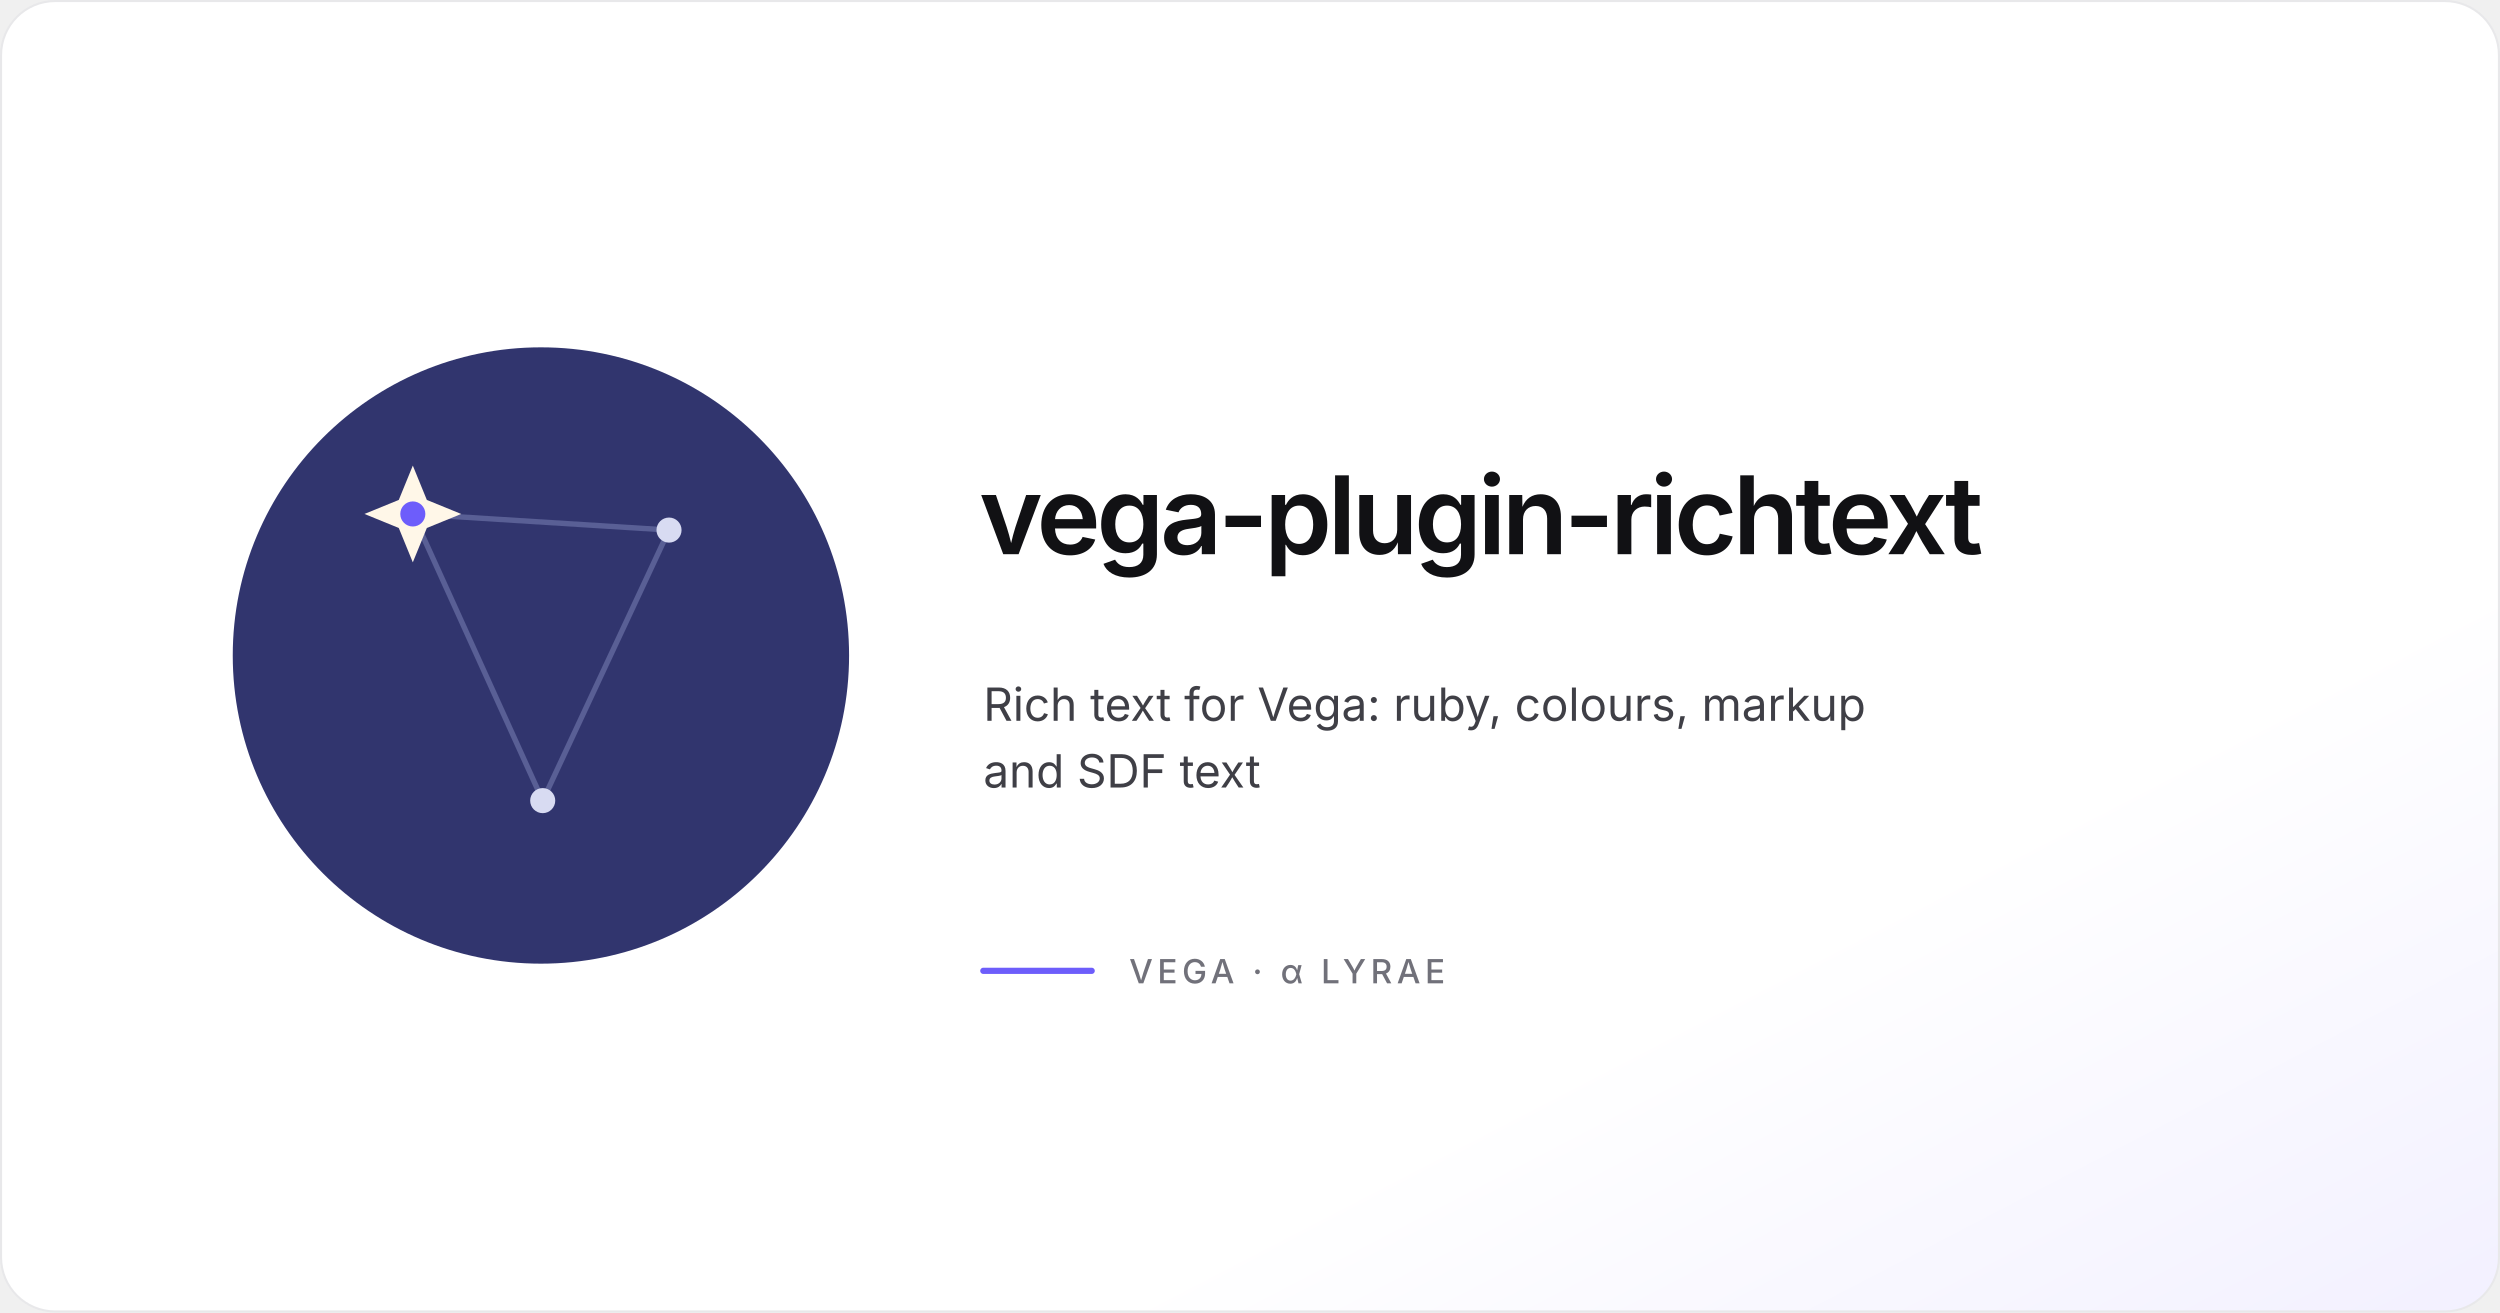
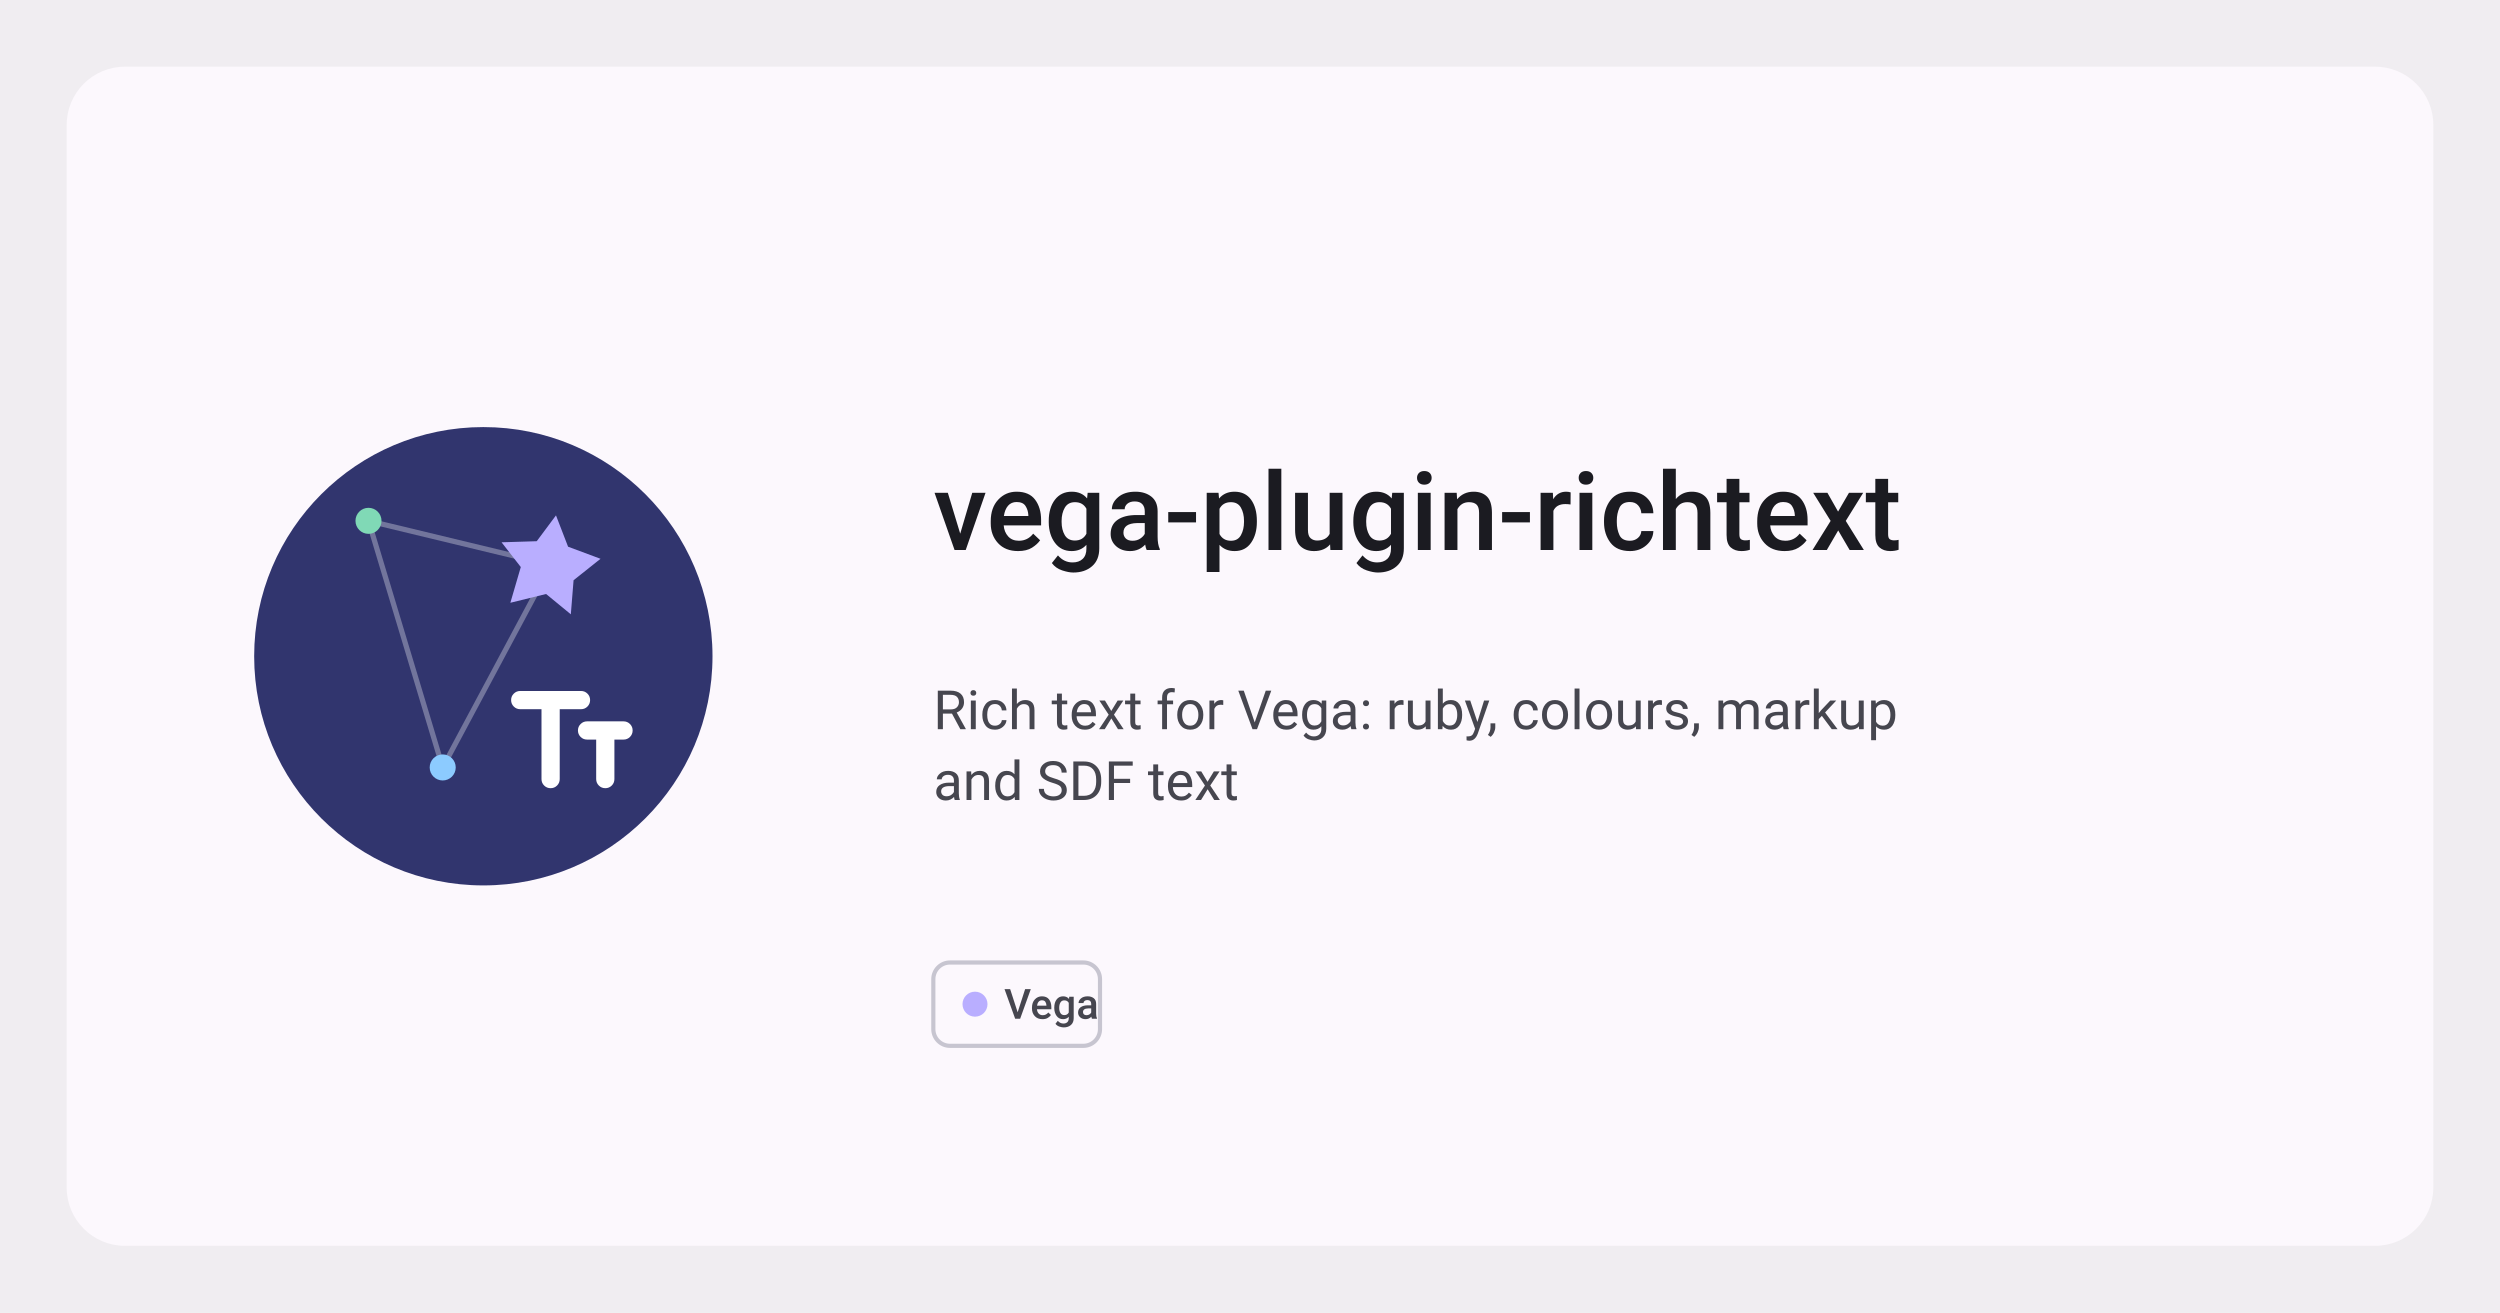
- <svg xmlns="http://www.w3.org/2000/svg" viewBox="0 0 1200 630" role="img" aria-label="vega-plugin-richtext">
-   <defs>
-     <linearGradient id="background" x1="0" y1="0" x2="1" y2="1">
-       <stop offset="0" stop-color="#FFFFFF" />
-       <stop offset=".72" stop-color="#FFFFFF" />
-       <stop offset="1" stop-color="#F2F0FF" />
-     </linearGradient>
-   </defs>
-   <rect x=".5" y=".5" width="1199" height="629" rx="26" fill="url(#background)" stroke="#E8E8EA" />
-   <g transform="translate(110 165) scale(.43)">
-     <circle cx="348" cy="348" r="344" fill="#31356E" />
-     <path d="M350 510L205 190L491 208Z" fill="none" stroke="#9AA2D4" stroke-width="6" opacity=".38" />
-     <path d="M205 136L220.66 174.34L259 190L220.66 205.66L205 244L189.34 205.66L151 190L189.34 174.34Z" fill="#FFF7E8" />
-     <circle cx="205" cy="190" r="14" fill="#6D5DFB" />
-     <circle cx="491" cy="208" r="14" fill="#D8DBF2" />
-     <circle cx="350" cy="510" r="14" fill="#D8DBF2" />
+ <svg xmlns="http://www.w3.org/2000/svg" viewBox="0 0 1200 630" role="img" aria-label="vega-plugin-richtext" font-family="Roboto, 'Noto Sans', sans-serif">
+   <rect width="1200" height="630" fill="#F0EDF1" />
+   <rect x="32" y="32" width="1136" height="566" rx="28" fill="#FCF8FD" />
+   <g transform="translate(112 195)">
+     <svg width="240" height="240" viewBox="0 0 192 192">
+       <circle cx="96" cy="96" r="88" fill="#31356E" />
+       <g stroke="#FFFFFF" stroke-opacity=".32" stroke-width="2" stroke-linecap="round">
+         <line x1="122.0" y1="60.9" x2="80.4" y2="138.7" />
+         <line x1="80.4" y1="138.7" x2="51.9" y2="44.0" />
+         <line x1="51.9" y1="44.0" x2="122.0" y2="60.9" />
+       </g>
+       <path transform="translate(88.22 -36.21) scale(0.21111)" d="M169 370L134 417L70 419L105 464L86 529L151 513L196 550L201 488L250 449L191 427Z" fill="#B9AEFF" />
+       <circle cx="80.4" cy="138.7" r="5" fill="#8CCBFF" />
+       <circle cx="51.9" cy="44.0" r="5" fill="#80D9B6" />
+       <g transform="translate(102.0 100.0) scale(2.3333)">
+         <path fill="#FFFFFF" d="M7.438 19.563Q7 19.125 7 18.5V7H3.5q-.625 0-1.062-.437T2 5.5t.438-1.062T3.5 4h10q.625 0 1.063.438T15 5.5t-.437 1.063T13.5 7H10v11.5q0 .625-.437 1.063T8.5 20t-1.062-.437m9 0Q16 19.125 16 18.5V12h-1.5q-.625 0-1.062-.437T13 10.5t.438-1.062T14.5 9h6q.625 0 1.063.438T22 10.5t-.437 1.063T20.5 12H19v6.5q0 .625-.437 1.063T17.5 20t-1.062-.437" />
+       </g>
+     </svg>
  </g>
-   <g transform="translate(470 196)">
-     <text x="0" y="70" fill="#111114" font-family="Inter, Helvetica Neue, Arial, sans-serif" font-size="52" font-weight="600" letter-spacing="-2">vega-plugin-richtext</text>
-     <text x="2" y="150" fill="#3F3F46" font-family="Inter, Helvetica Neue, Arial, sans-serif" font-size="22">Rich text for Vega: ruby, colours, markup</text>
-     <text x="2" y="182" fill="#3F3F46" font-family="Inter, Helvetica Neue, Arial, sans-serif" font-size="22">and SDF text</text>
-     <line x1="2" y1="270" x2="54" y2="270" stroke="#6D5DFB" stroke-width="3" stroke-linecap="round" />
-     <text x="72" y="276" fill="#71717A" font-family="Inter, Helvetica Neue, Arial, sans-serif" font-size="16" font-weight="500" letter-spacing="2.2">VEGA · α LYRAE</text>
+   <g transform="translate(448 200)">
+     <text x="0" y="64" fill="#1B1B21" font-size="52" font-weight="500">vega-plugin-richtext</text>
+     <text x="0" y="150" fill="#46464F" font-size="26">Rich text for Vega: ruby, colours, markup</text>
+     <text x="0" y="184" fill="#46464F" font-size="26">and SDF text</text>
+     <g transform="translate(0 262)">
+       <rect width="80" height="40" rx="8" fill="none" stroke="#C7C5D0" stroke-width="2" />
+       <circle cx="20" cy="20" r="6" fill="#B9AEFF" />
+       <text x="34" y="27" fill="#46464F" font-size="20" font-weight="500">Vega</text>
+     </g>
  </g>
</svg>
